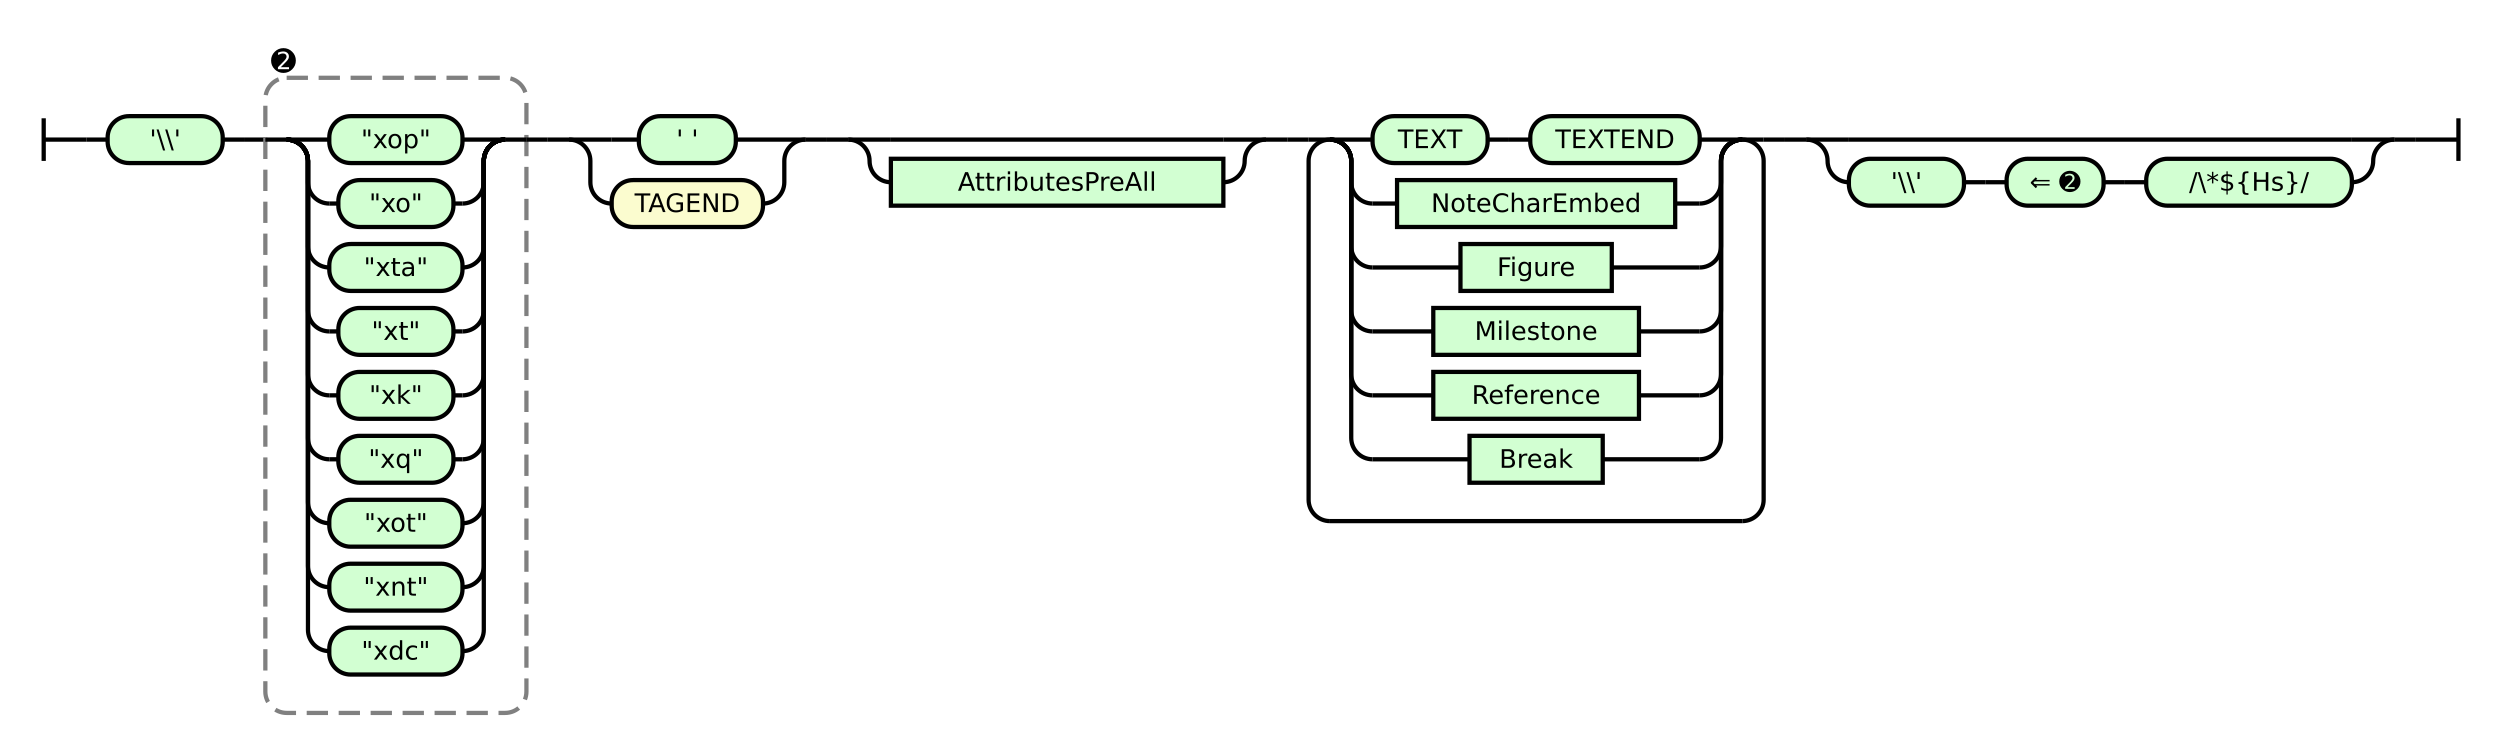
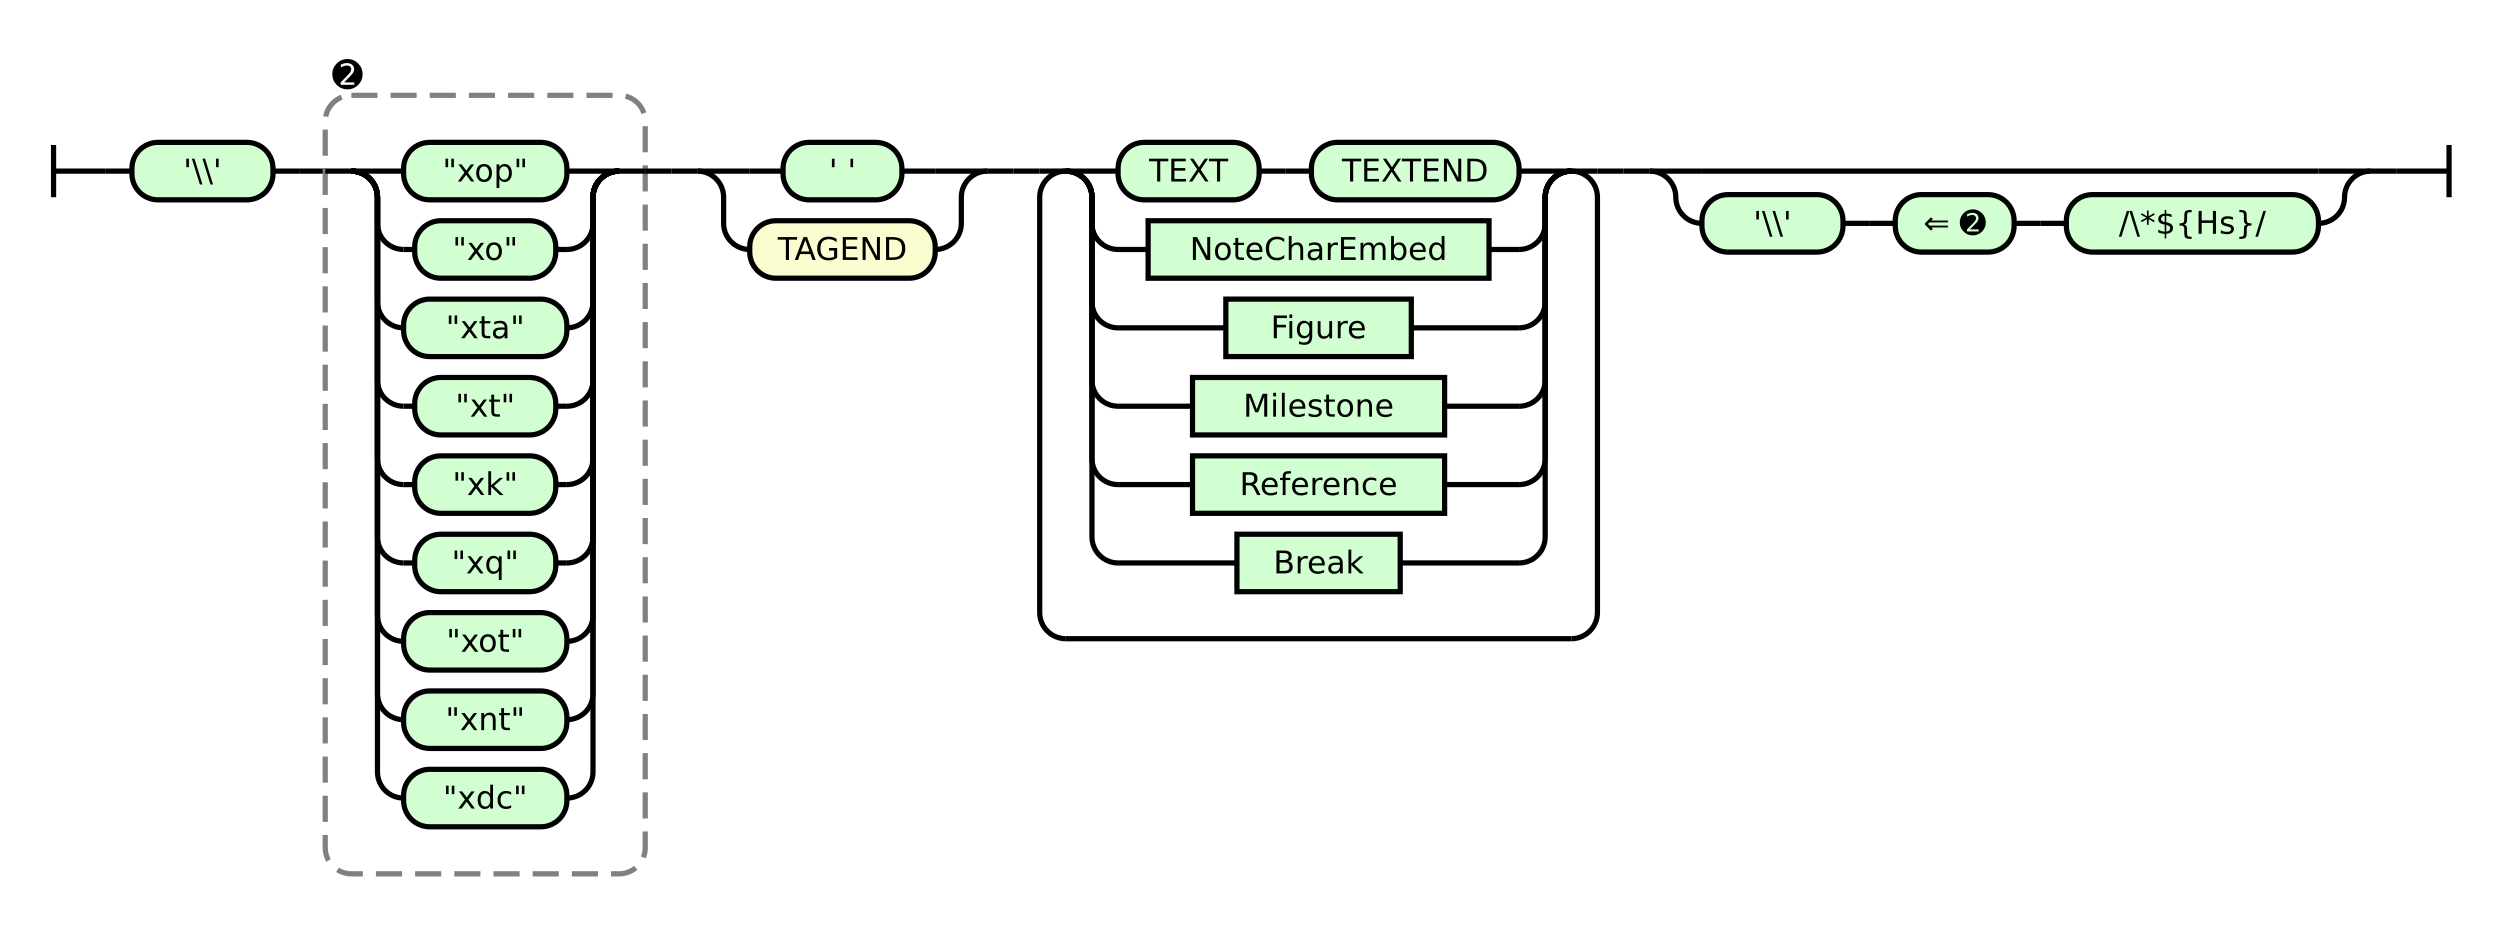
- <svg xmlns="http://www.w3.org/2000/svg" class="railroad-diagram" height="354" viewBox="0 0 1173.0 354" width="1173.0">
+ <svg xmlns="http://www.w3.org/2000/svg" class="railroad-diagram" height="354" viewBox="0 0 957.0 354" width="957.0">
  <g transform="translate(.5 .5)">
    <style>/*  */

    svg.railroad-diagram {
        background-color: hsl(30,20%,95%);
    }
    svg.railroad-diagram path {
        stroke-width: 2;
        stroke: black;
        fill: none;
    }
    svg.railroad-diagram text {
        font-size: 12px;
        text-anchor: middle;
        font-family: DejaVu Sans;
    }
    svg.railroad-diagram text.label {
        text-anchor:start;
    }
    svg.railroad-diagram text.comment {
        font-family: DejaVu Sans;
        font-size: 14px;
    }
    svg.railroad-diagram rect{
        stroke-width: 2;
        stroke: black;
        fill: rgb(210, 255, 210);
    }
    svg.railroad-diagram rect.group-box {
        stroke: gray;
        stroke-dasharray: 10 5;
        fill: none;
    }
    .terminal {
        font-family: DejaVu Sans;
    }
    svg.railroad-diagram g.altterminal rect {
        fill: rgb(251, 252, 207)
    }

/*  */
</style>
    <g>
      <path d="M 20 55 v 20 m 0 -10 h 20" />
    </g>
    <path d="M 40 65 h 10" />
    <g>
      <path d="M 50 65 h 0.0" />
-       <path d="M 1123.0 65 h 0.0" />
+       <path d="M 907.0 65 h 0.0" />
      <g class="terminal ">
        <path d="M 50.0 65 h 0.0" />
        <path d="M 104.0 65 h 0.0" />
        <rect height="22" rx="10" ry="10" width="54.0" x="50.0" y="54" />
        <text x="77.0" y="69">'\\'</text>
      </g>
      <path d="M 104.0 65 h 10" />
      <path d="M 114.0 65 h 10" />
      <g>
        <path d="M 124.0 65 h 0.0" />
        <path d="M 246.5 65 h 0.0" />
        <rect class="group-box" height="298" rx="10" ry="10" width="122.5" x="124.0" y="36" />
        <g>
          <path d="M 124.0 65 h 10.0" />
          <path d="M 236.5 65 h 10.0" />
          <g>
            <path d="M 134.0 65 h 0.0" />
            <path d="M 236.5 65 h 0.0" />
            <path d="M 134.0 65 h 20" />
            <g class="terminal ">
              <path d="M 154.0 65 h 0.0" />
              <path d="M 216.5 65 h 0.0" />
              <rect height="22" rx="10" ry="10" width="62.5" x="154.0" y="54" />
              <text x="185.25" y="69">"xop"</text>
            </g>
            <path d="M 216.5 65 h 20" />
            <path d="M 134.0 65 a 10 10 0 0 1 10 10 v 10 a 10 10 0 0 0 10 10" />
            <g class="terminal ">
              <path d="M 154.0 95 h 4.25" />
              <path d="M 212.25 95 h 4.25" />
              <rect height="22" rx="10" ry="10" width="54.0" x="158.25" y="84" />
              <text x="185.25" y="99">"xo"</text>
            </g>
            <path d="M 216.5 95 a 10 10 0 0 0 10 -10 v -10 a 10 10 0 0 1 10 -10" />
            <path d="M 134.0 65 a 10 10 0 0 1 10 10 v 40 a 10 10 0 0 0 10 10" />
            <g class="terminal ">
              <path d="M 154.0 125 h 0.0" />
              <path d="M 216.5 125 h 0.0" />
              <rect height="22" rx="10" ry="10" width="62.5" x="154.0" y="114" />
              <text x="185.25" y="129">"xta"</text>
            </g>
            <path d="M 216.5 125 a 10 10 0 0 0 10 -10 v -40 a 10 10 0 0 1 10 -10" />
            <path d="M 134.0 65 a 10 10 0 0 1 10 10 v 70 a 10 10 0 0 0 10 10" />
            <g class="terminal ">
              <path d="M 154.0 155 h 4.25" />
              <path d="M 212.25 155 h 4.25" />
              <rect height="22" rx="10" ry="10" width="54.0" x="158.25" y="144" />
              <text x="185.25" y="159">"xt"</text>
            </g>
            <path d="M 216.5 155 a 10 10 0 0 0 10 -10 v -70 a 10 10 0 0 1 10 -10" />
            <path d="M 134.0 65 a 10 10 0 0 1 10 10 v 100 a 10 10 0 0 0 10 10" />
            <g class="terminal ">
              <path d="M 154.0 185 h 4.25" />
              <path d="M 212.25 185 h 4.25" />
              <rect height="22" rx="10" ry="10" width="54.0" x="158.25" y="174" />
              <text x="185.25" y="189">"xk"</text>
            </g>
            <path d="M 216.5 185 a 10 10 0 0 0 10 -10 v -100 a 10 10 0 0 1 10 -10" />
            <path d="M 134.0 65 a 10 10 0 0 1 10 10 v 130 a 10 10 0 0 0 10 10" />
            <g class="terminal ">
              <path d="M 154.0 215 h 4.25" />
              <path d="M 212.25 215 h 4.25" />
              <rect height="22" rx="10" ry="10" width="54.0" x="158.25" y="204" />
              <text x="185.25" y="219">"xq"</text>
            </g>
            <path d="M 216.5 215 a 10 10 0 0 0 10 -10 v -130 a 10 10 0 0 1 10 -10" />
            <path d="M 134.0 65 a 10 10 0 0 1 10 10 v 160 a 10 10 0 0 0 10 10" />
            <g class="terminal ">
              <path d="M 154.0 245 h 0.0" />
              <path d="M 216.5 245 h 0.0" />
              <rect height="22" rx="10" ry="10" width="62.5" x="154.0" y="234" />
              <text x="185.25" y="249">"xot"</text>
            </g>
            <path d="M 216.5 245 a 10 10 0 0 0 10 -10 v -160 a 10 10 0 0 1 10 -10" />
            <path d="M 134.0 65 a 10 10 0 0 1 10 10 v 190 a 10 10 0 0 0 10 10" />
            <g class="terminal ">
              <path d="M 154.0 275 h 0.0" />
              <path d="M 216.5 275 h 0.0" />
              <rect height="22" rx="10" ry="10" width="62.5" x="154.0" y="264" />
              <text x="185.25" y="279">"xnt"</text>
            </g>
            <path d="M 216.5 275 a 10 10 0 0 0 10 -10 v -190 a 10 10 0 0 1 10 -10" />
            <path d="M 134.0 65 a 10 10 0 0 1 10 10 v 220 a 10 10 0 0 0 10 10" />
            <g class="terminal ">
              <path d="M 154.0 305 h 0.0" />
              <path d="M 216.5 305 h 0.0" />
              <rect height="22" rx="10" ry="10" width="62.5" x="154.0" y="294" />
              <text x="185.25" y="309">"xdc"</text>
            </g>
            <path d="M 216.5 305 a 10 10 0 0 0 10 -10 v -220 a 10 10 0 0 1 10 -10" />
          </g>
        </g>
        <g class="non-terminal ">
          <path d="M 124.0 28 h 0.0" />
          <path d="M 141.0 28 h 0.0" />
          <text class="comment" x="132.5" y="33">➋</text>
        </g>
      </g>
      <path d="M 246.5 65 h 10" />
      <path d="M 256.5 65 h 10" />
      <g>
        <path d="M 266.5 65 h 0.0" />
        <path d="M 377.5 65 h 0.0" />
        <path d="M 266.5 65 h 20" />
        <g class="terminal ">
          <path d="M 286.5 65 h 12.75" />
          <path d="M 344.75 65 h 12.75" />
          <rect height="22" rx="10" ry="10" width="45.5" x="299.25" y="54" />
          <text x="322.0" y="69">' '</text>
        </g>
        <path d="M 357.5 65 h 20" />
        <path d="M 266.5 65 a 10 10 0 0 1 10 10 v 10 a 10 10 0 0 0 10 10" />
        <g class="terminal altterminal">
          <path d="M 286.5 95 h 0.0" />
          <path d="M 357.5 95 h 0.0" />
          <rect height="22" rx="10" ry="10" width="71.0" x="286.5" y="84" />
          <text x="322.0" y="99">TAGEND</text>
        </g>
        <path d="M 357.5 95 a 10 10 0 0 0 10 -10 v -10 a 10 10 0 0 1 10 -10" />
      </g>
      <path d="M 377.5 65 h 10" />
      <path d="M 387.5 65 h 10" />
      <g>
        <path d="M 397.5 65 h 0.0" />
-         <path d="M 593.5 65 h 0.0" />
-         <path d="M 397.5 65 h 20" />
-         <g>
-           <path d="M 417.5 65 h 156.0" />
-         </g>
-         <path d="M 573.5 65 h 20" />
-         <path d="M 397.5 65 a 10 10 0 0 1 10 10 v 0 a 10 10 0 0 0 10 10" />
-         <g class="non-terminal ">
-           <path d="M 417.5 85 h 0.0" />
-           <path d="M 573.5 85 h 0.0" />
-           <rect height="22" width="156.0" x="417.5" y="74" />
-           <text x="495.5" y="89">AttributesPreAll</text>
-         </g>
-         <path d="M 573.5 85 a 10 10 0 0 0 10 -10 v 0 a 10 10 0 0 1 10 -10" />
-       </g>
-       <path d="M 593.5 65 h 10" />
-       <path d="M 603.5 65 h 10" />
-       <g>
-         <path d="M 613.5 65 h 0.0" />
-         <path d="M 827.0 65 h 0.0" />
-         <path d="M 613.5 65 h 10" />
-         <g>
-           <path d="M 623.5 65 h 0.0" />
-           <path d="M 817.0 65 h 0.0" />
-           <path d="M 623.5 65 h 20" />
+         <path d="M 611.0 65 h 0.0" />
+         <path d="M 397.5 65 h 10" />
+         <g>
+           <path d="M 407.5 65 h 0.0" />
+           <path d="M 601.0 65 h 0.0" />
+           <path d="M 407.5 65 h 20" />
          <g>
-             <path d="M 643.5 65 h 0.0" />
-             <path d="M 797.0 65 h 0.0" />
-             <g class="terminal ">
-               <path d="M 643.5 65 h 0.0" />
-               <path d="M 697.5 65 h 0.0" />
-               <rect height="22" rx="10" ry="10" width="54.0" x="643.5" y="54" />
-               <text x="670.5" y="69">TEXT</text>
-             </g>
-             <path d="M 697.5 65 h 10" />
-             <path d="M 707.5 65 h 10" />
-             <g class="terminal ">
-               <path d="M 717.5 65 h 0.0" />
-               <path d="M 797.0 65 h 0.0" />
-               <rect height="22" rx="10" ry="10" width="79.5" x="717.5" y="54" />
-               <text x="757.25" y="69">TEXTEND</text>
-             </g>
-           </g>
-           <path d="M 797.0 65 h 20" />
-           <path d="M 623.5 65 a 10 10 0 0 1 10 10 v 10 a 10 10 0 0 0 10 10" />
-           <g class="non-terminal ">
-             <path d="M 643.5 95 h 11.5" />
-             <path d="M 785.5 95 h 11.5" />
-             <rect height="22" width="130.5" x="655.0" y="84" />
-             <text x="720.25" y="99">NoteCharEmbed</text>
-           </g>
-           <path d="M 797.0 95 a 10 10 0 0 0 10 -10 v -10 a 10 10 0 0 1 10 -10" />
-           <path d="M 623.5 65 a 10 10 0 0 1 10 10 v 40 a 10 10 0 0 0 10 10" />
-           <g class="non-terminal ">
-             <path d="M 643.5 125 h 41.25" />
-             <path d="M 755.75 125 h 41.25" />
-             <rect height="22" width="71.0" x="684.75" y="114" />
-             <text x="720.25" y="129">Figure</text>
-           </g>
-           <path d="M 797.0 125 a 10 10 0 0 0 10 -10 v -40 a 10 10 0 0 1 10 -10" />
-           <path d="M 623.5 65 a 10 10 0 0 1 10 10 v 70 a 10 10 0 0 0 10 10" />
-           <g class="non-terminal ">
-             <path d="M 643.5 155 h 28.5" />
-             <path d="M 768.5 155 h 28.5" />
-             <rect height="22" width="96.5" x="672.0" y="144" />
-             <text x="720.25" y="159">Milestone</text>
-           </g>
-           <path d="M 797.0 155 a 10 10 0 0 0 10 -10 v -70 a 10 10 0 0 1 10 -10" />
-           <path d="M 623.5 65 a 10 10 0 0 1 10 10 v 100 a 10 10 0 0 0 10 10" />
-           <g class="non-terminal ">
-             <path d="M 643.5 185 h 28.5" />
-             <path d="M 768.5 185 h 28.5" />
-             <rect height="22" width="96.5" x="672.0" y="174" />
-             <text x="720.25" y="189">Reference</text>
-           </g>
-           <path d="M 797.0 185 a 10 10 0 0 0 10 -10 v -100 a 10 10 0 0 1 10 -10" />
-           <path d="M 623.5 65 a 10 10 0 0 1 10 10 v 130 a 10 10 0 0 0 10 10" />
-           <g class="non-terminal ">
-             <path d="M 643.5 215 h 45.5" />
-             <path d="M 751.5 215 h 45.5" />
-             <rect height="22" width="62.5" x="689.0" y="204" />
-             <text x="720.25" y="219">Break</text>
-           </g>
-           <path d="M 797.0 215 a 10 10 0 0 0 10 -10 v -130 a 10 10 0 0 1 10 -10" />
-         </g>
-         <path d="M 817.0 65 h 10" />
-         <path d="M 623.5 65 a 10 10 0 0 0 -10 10 v 159 a 10 10 0 0 0 10 10" />
-         <g>
-           <path d="M 623.5 244 h 193.5" />
-         </g>
-         <path d="M 817.0 244 a 10 10 0 0 0 10 -10 v -159 a 10 10 0 0 0 -10 -10" />
-       </g>
-       <path d="M 827.0 65 h 10" />
-       <path d="M 837.0 65 h 10" />
-       <g>
-         <path d="M 847.0 65 h 0.0" />
-         <path d="M 1123.0 65 h 0.0" />
-         <path d="M 847.0 65 h 20" />
-         <g>
-           <path d="M 867.0 65 h 236.0" />
-         </g>
-         <path d="M 1103.0 65 h 20" />
-         <path d="M 847.0 65 a 10 10 0 0 1 10 10 v 0 a 10 10 0 0 0 10 10" />
-         <g>
-           <path d="M 867.0 85 h 0.0" />
-           <path d="M 1103.0 85 h 0.0" />
+             <path d="M 427.5 65 h 0.0" />
+             <path d="M 581.0 65 h 0.0" />
+             <g class="terminal ">
+               <path d="M 427.5 65 h 0.0" />
+               <path d="M 481.5 65 h 0.0" />
+               <rect height="22" rx="10" ry="10" width="54.0" x="427.5" y="54" />
+               <text x="454.5" y="69">TEXT</text>
+             </g>
+             <path d="M 481.5 65 h 10" />
+             <path d="M 491.5 65 h 10" />
+             <g class="terminal ">
+               <path d="M 501.5 65 h 0.0" />
+               <path d="M 581.0 65 h 0.0" />
+               <rect height="22" rx="10" ry="10" width="79.5" x="501.5" y="54" />
+               <text x="541.25" y="69">TEXTEND</text>
+             </g>
+           </g>
+           <path d="M 581.0 65 h 20" />
+           <path d="M 407.5 65 a 10 10 0 0 1 10 10 v 10 a 10 10 0 0 0 10 10" />
+           <g class="non-terminal ">
+             <path d="M 427.5 95 h 11.5" />
+             <path d="M 569.5 95 h 11.5" />
+             <rect height="22" width="130.5" x="439.0" y="84" />
+             <text x="504.25" y="99">NoteCharEmbed</text>
+           </g>
+           <path d="M 581.0 95 a 10 10 0 0 0 10 -10 v -10 a 10 10 0 0 1 10 -10" />
+           <path d="M 407.5 65 a 10 10 0 0 1 10 10 v 40 a 10 10 0 0 0 10 10" />
+           <g class="non-terminal ">
+             <path d="M 427.5 125 h 41.25" />
+             <path d="M 539.75 125 h 41.25" />
+             <rect height="22" width="71.0" x="468.75" y="114" />
+             <text x="504.25" y="129">Figure</text>
+           </g>
+           <path d="M 581.0 125 a 10 10 0 0 0 10 -10 v -40 a 10 10 0 0 1 10 -10" />
+           <path d="M 407.5 65 a 10 10 0 0 1 10 10 v 70 a 10 10 0 0 0 10 10" />
+           <g class="non-terminal ">
+             <path d="M 427.5 155 h 28.5" />
+             <path d="M 552.5 155 h 28.5" />
+             <rect height="22" width="96.5" x="456.0" y="144" />
+             <text x="504.25" y="159">Milestone</text>
+           </g>
+           <path d="M 581.0 155 a 10 10 0 0 0 10 -10 v -70 a 10 10 0 0 1 10 -10" />
+           <path d="M 407.5 65 a 10 10 0 0 1 10 10 v 100 a 10 10 0 0 0 10 10" />
+           <g class="non-terminal ">
+             <path d="M 427.5 185 h 28.5" />
+             <path d="M 552.5 185 h 28.5" />
+             <rect height="22" width="96.5" x="456.0" y="174" />
+             <text x="504.25" y="189">Reference</text>
+           </g>
+           <path d="M 581.0 185 a 10 10 0 0 0 10 -10 v -100 a 10 10 0 0 1 10 -10" />
+           <path d="M 407.5 65 a 10 10 0 0 1 10 10 v 130 a 10 10 0 0 0 10 10" />
+           <g class="non-terminal ">
+             <path d="M 427.5 215 h 45.5" />
+             <path d="M 535.5 215 h 45.5" />
+             <rect height="22" width="62.5" x="473.0" y="204" />
+             <text x="504.25" y="219">Break</text>
+           </g>
+           <path d="M 581.0 215 a 10 10 0 0 0 10 -10 v -130 a 10 10 0 0 1 10 -10" />
+         </g>
+         <path d="M 601.0 65 h 10" />
+         <path d="M 407.5 65 a 10 10 0 0 0 -10 10 v 159 a 10 10 0 0 0 10 10" />
+         <g>
+           <path d="M 407.5 244 h 193.5" />
+         </g>
+         <path d="M 601.0 244 a 10 10 0 0 0 10 -10 v -159 a 10 10 0 0 0 -10 -10" />
+       </g>
+       <path d="M 611.0 65 h 10" />
+       <path d="M 621.0 65 h 10" />
+       <g>
+         <path d="M 631.0 65 h 0.0" />
+         <path d="M 907.0 65 h 0.0" />
+         <path d="M 631.0 65 h 20" />
+         <g>
+           <path d="M 651.0 65 h 236.0" />
+         </g>
+         <path d="M 887.0 65 h 20" />
+         <path d="M 631.0 65 a 10 10 0 0 1 10 10 v 0 a 10 10 0 0 0 10 10" />
+         <g>
+           <path d="M 651.0 85 h 0.0" />
+           <path d="M 887.0 85 h 0.0" />
          <g class="terminal ">
-             <path d="M 867.0 85 h 0.0" />
-             <path d="M 921.0 85 h 0.0" />
-             <rect height="22" rx="10" ry="10" width="54.0" x="867.0" y="74" />
-             <text x="894.0" y="89">'\\'</text>
-           </g>
-           <path d="M 921.0 85 h 10" />
-           <path d="M 931.0 85 h 10" />
+             <path d="M 651.0 85 h 0.0" />
+             <path d="M 705.0 85 h 0.0" />
+             <rect height="22" rx="10" ry="10" width="54.0" x="651.0" y="74" />
+             <text x="678.0" y="89">'\\'</text>
+           </g>
+           <path d="M 705.0 85 h 10" />
+           <path d="M 715.0 85 h 10" />
          <g class="terminal ">
-             <path d="M 941.0 85 h 0.0" />
-             <path d="M 986.5 85 h 0.0" />
-             <rect height="22" rx="10" ry="10" width="45.5" x="941.0" y="74" />
-             <text x="963.75" y="89">⇐ ➋</text>
-           </g>
-           <path d="M 986.5 85 h 10" />
-           <path d="M 996.5 85 h 10" />
+             <path d="M 725.0 85 h 0.0" />
+             <path d="M 770.5 85 h 0.0" />
+             <rect height="22" rx="10" ry="10" width="45.5" x="725.0" y="74" />
+             <text x="747.75" y="89">⇐ ➋</text>
+           </g>
+           <path d="M 770.5 85 h 10" />
+           <path d="M 780.5 85 h 10" />
          <g class="terminal ">
-             <path d="M 1006.5 85 h 0.0" />
-             <path d="M 1103.0 85 h 0.0" />
-             <rect height="22" rx="10" ry="10" width="96.5" x="1006.5" y="74" />
-             <text x="1054.75" y="89">/\*${Hs}/</text>
-           </g>
-         </g>
-         <path d="M 1103.0 85 a 10 10 0 0 0 10 -10 v 0 a 10 10 0 0 1 10 -10" />
+             <path d="M 790.5 85 h 0.0" />
+             <path d="M 887.0 85 h 0.0" />
+             <rect height="22" rx="10" ry="10" width="96.5" x="790.5" y="74" />
+             <text x="838.75" y="89">/\*${Hs}/</text>
+           </g>
+         </g>
+         <path d="M 887.0 85 a 10 10 0 0 0 10 -10 v 0 a 10 10 0 0 1 10 -10" />
      </g>
    </g>
-     <path d="M 1123.0 65 h 10" />
-     <path d="M 1133.0 65 h 20 m 0 -10 v 20" />
+     <path d="M 907.0 65 h 10" />
+     <path d="M 917.0 65 h 20 m 0 -10 v 20" />
  </g>
</svg>
